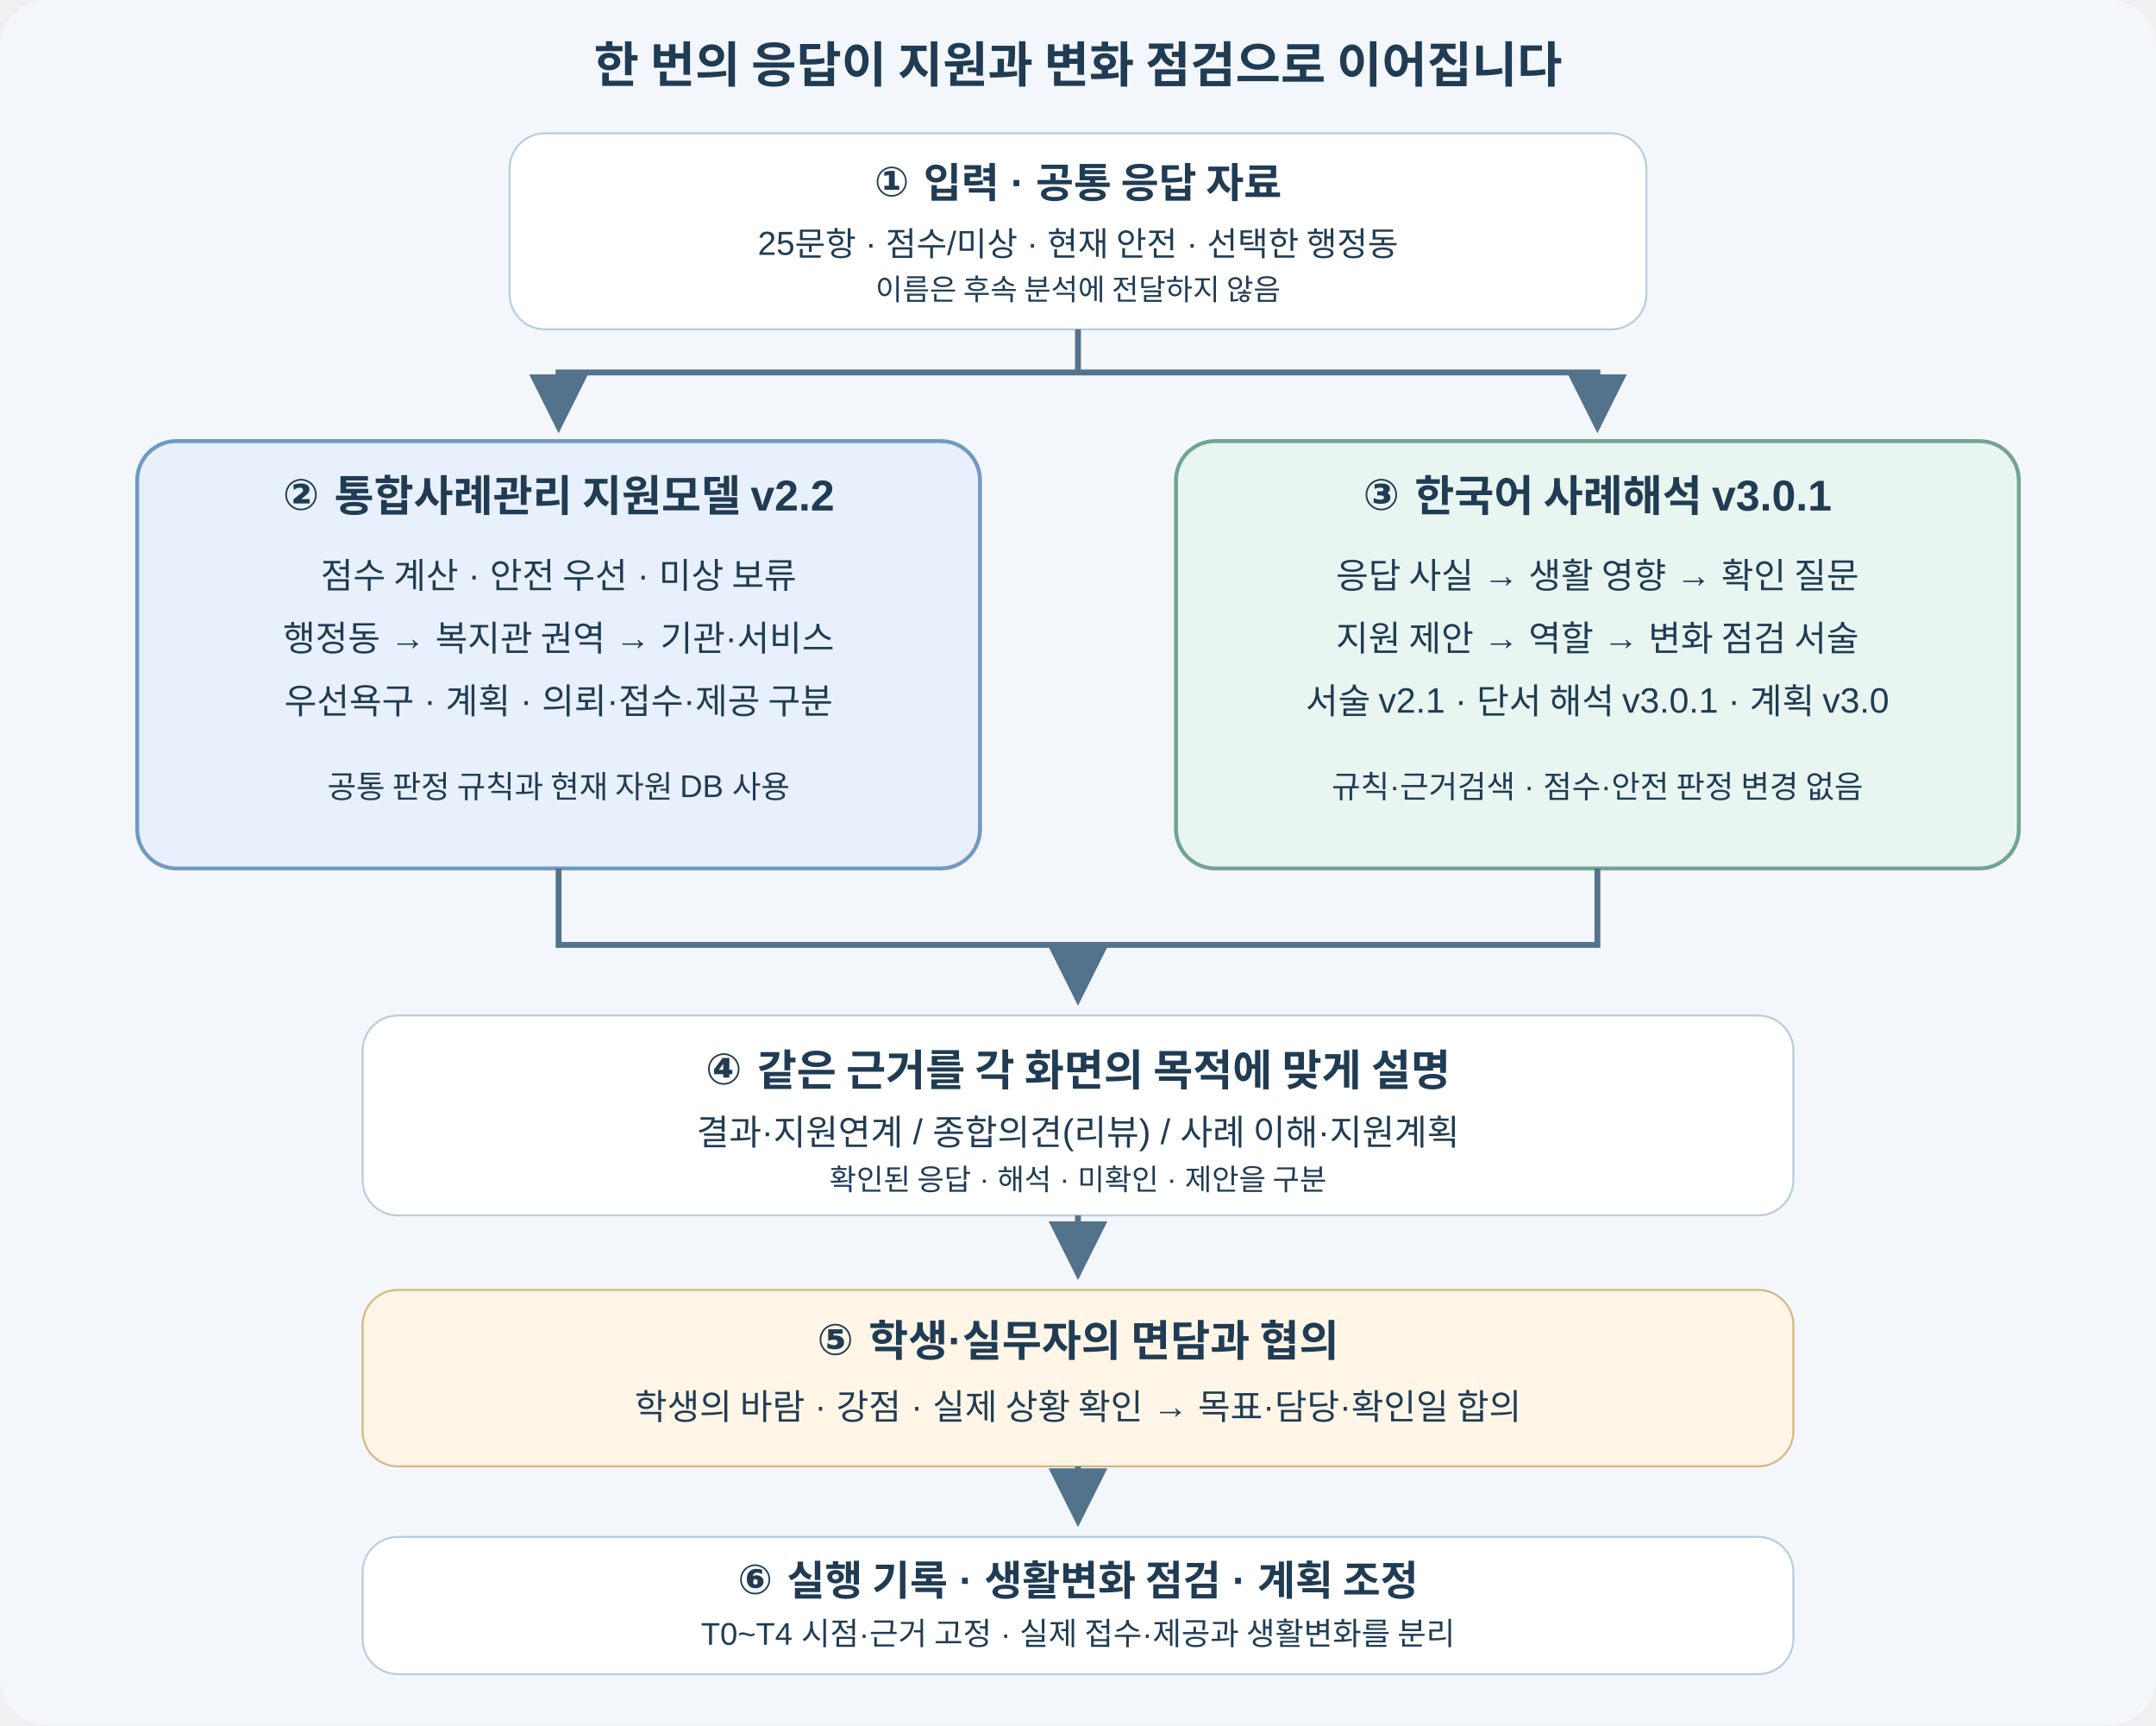
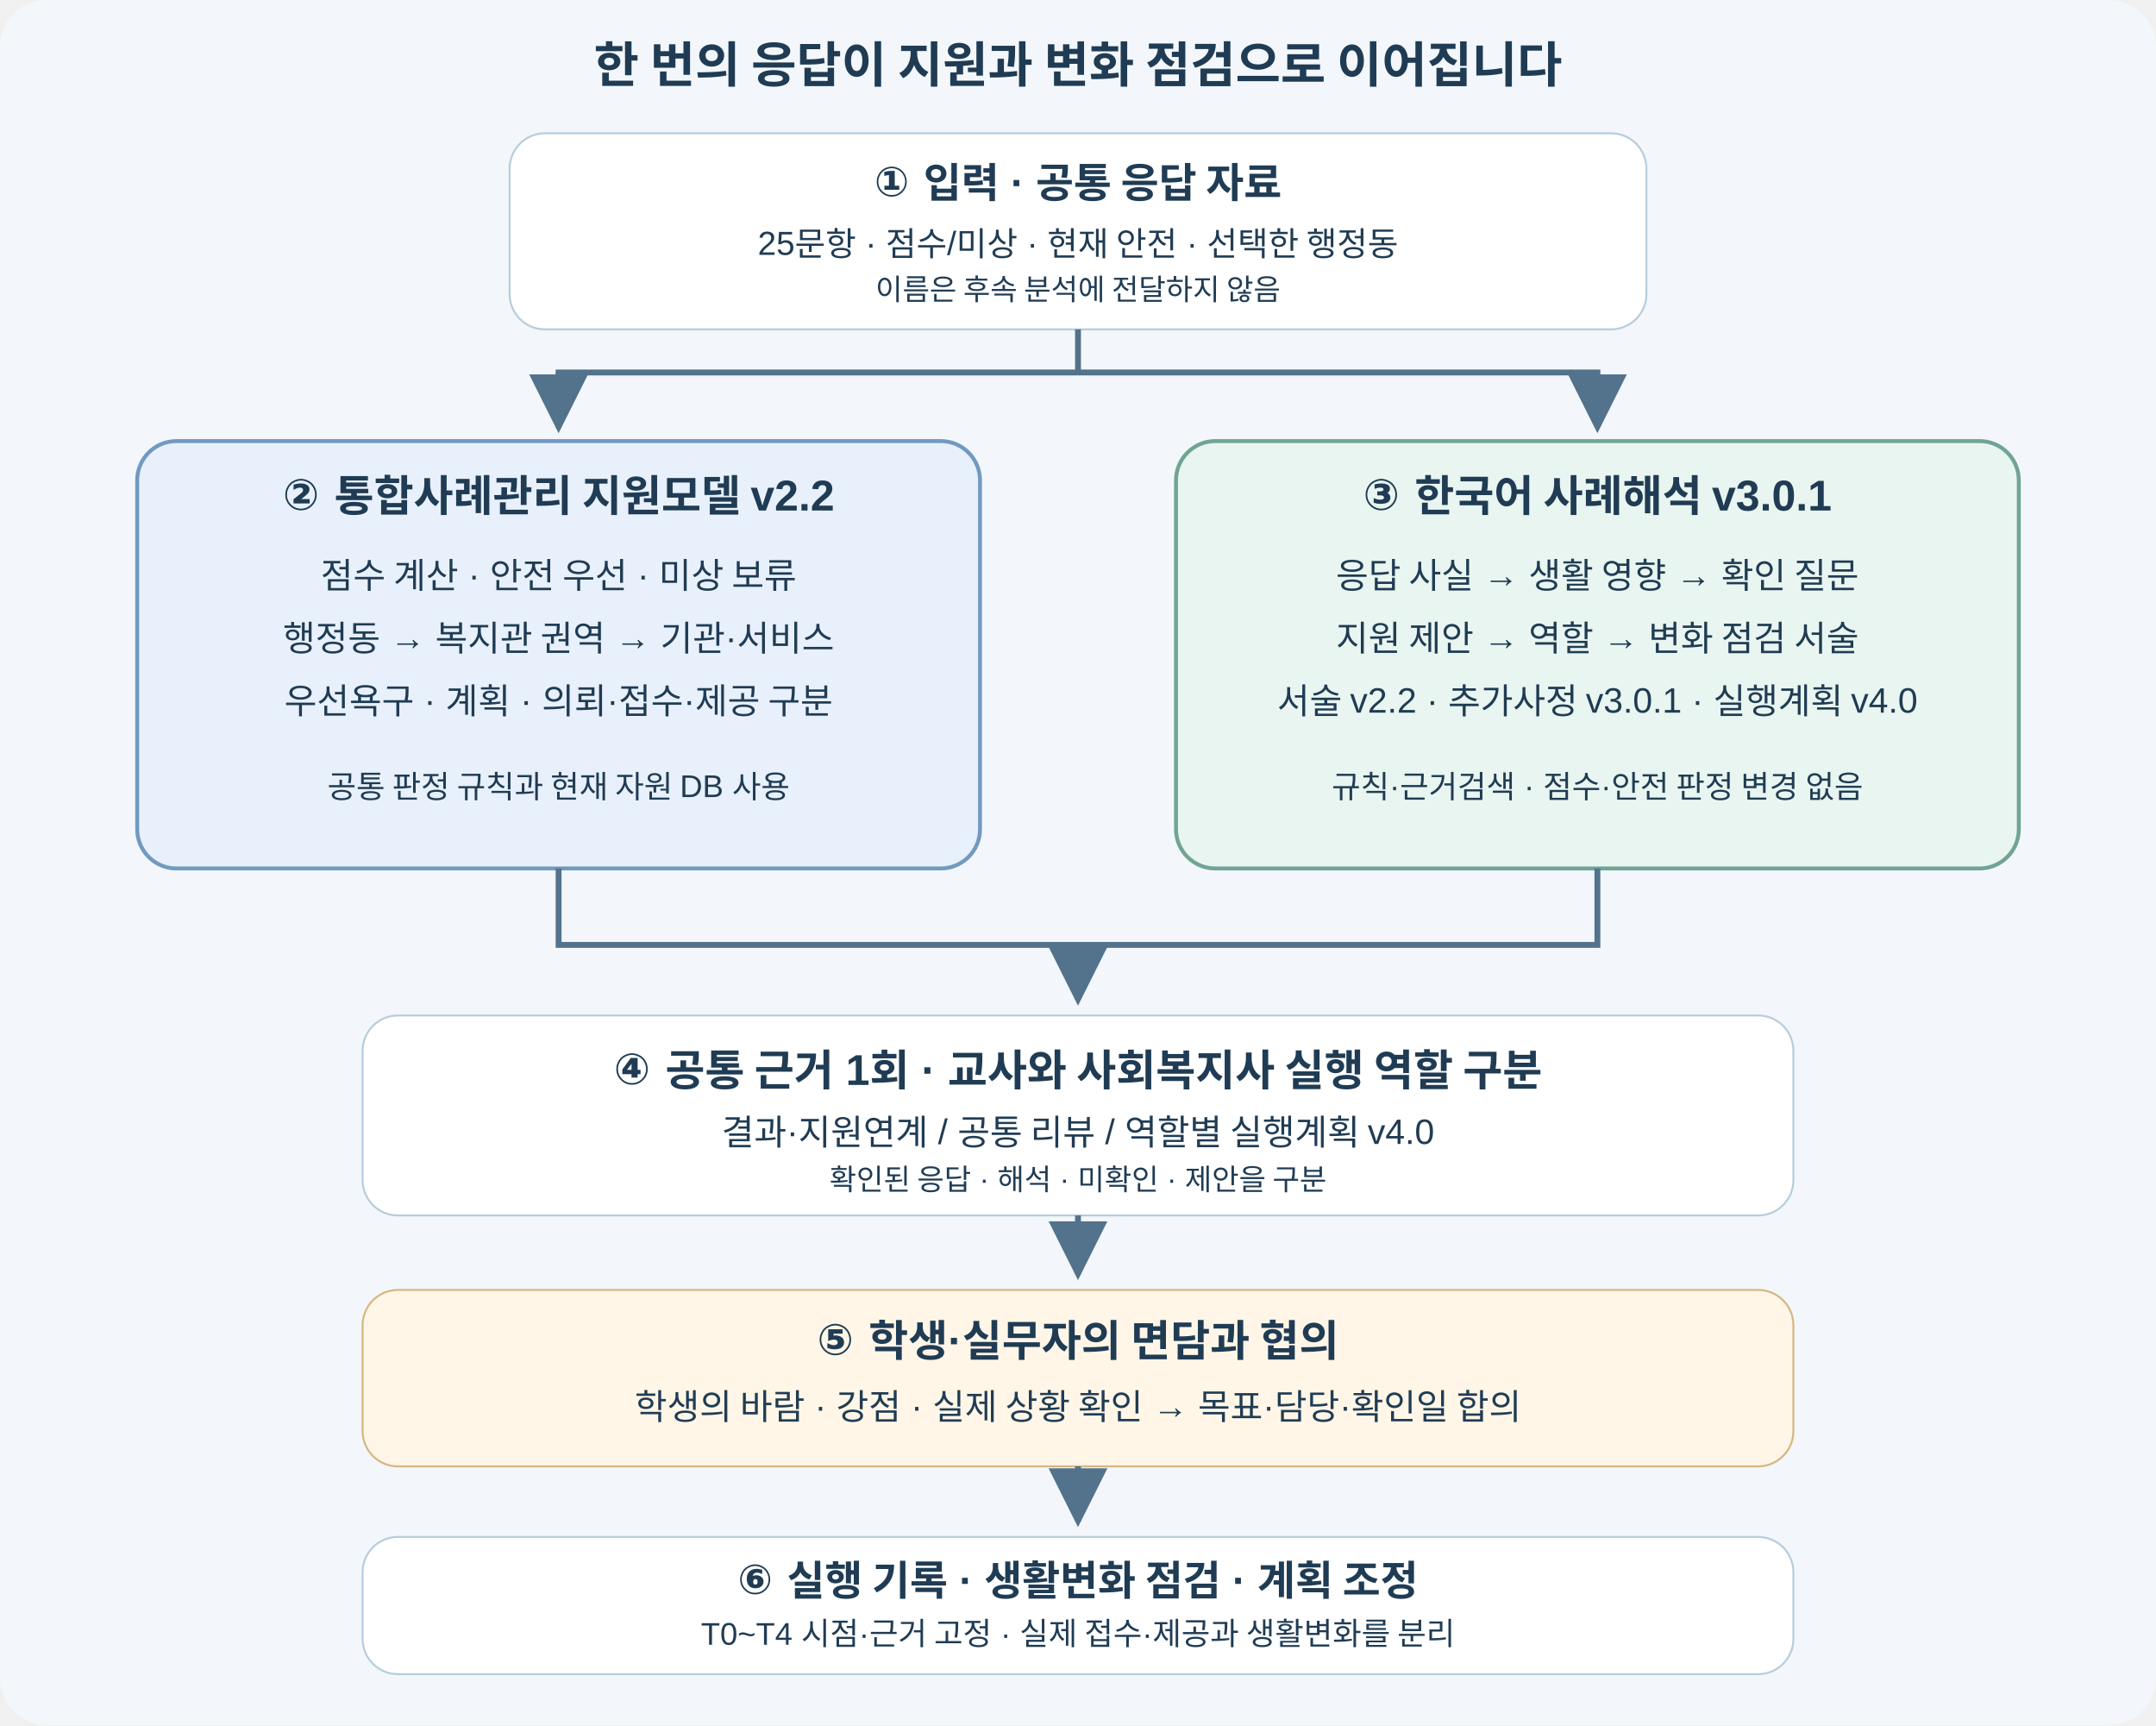
<svg xmlns="http://www.w3.org/2000/svg" width="1100" height="880" viewBox="0 0 1100 880" role="img" aria-labelledby="title desc">
  <defs>
    <marker id="arrow" markerWidth="10" markerHeight="10" refX="9" refY="5" orient="auto">
      <path d="M0 0L10 5L0 10Z" fill="#53728b" />
    </marker>
  </defs>
  <rect width="1100" height="880" rx="24" fill="#f3f7fb" />
  <g font-family="Arial, sans-serif" fill="#203c54" text-anchor="middle">
    <text x="550" y="42" font-size="25" font-weight="700">한 번의 응답이 지원과 변화 점검으로 이어집니다</text>
    <rect x="260" y="68" width="580" height="100" rx="18" fill="white" stroke="#b7cddd" />
    <text x="550" y="100" font-size="21" font-weight="700">① 입력 · 공통 응답 자료</text>
    <text x="550" y="130" font-size="17">25문항 · 점수/미상 · 현재 안전 · 선택한 행정동</text>
    <text x="550" y="153" font-size="15">이름은 후속 분석에 전달하지 않음</text>
    <path d="M550 168V190H285V218M550 190H815V218" fill="none" stroke="#53728b" stroke-width="3" marker-end="url(#arrow)" />
    <path d="M285 190V218" fill="none" stroke="#53728b" stroke-width="3" marker-end="url(#arrow)" />
    <rect x="70" y="225" width="430" height="218" rx="20" fill="#e8f0fb" stroke="#7299c0" stroke-width="2" />
    <text x="285" y="260" font-size="22" font-weight="700">② 통합사례관리 지원모델 v2.2</text>
    <text x="285" y="300" font-size="18">점수 계산 · 안전 우선 · 미상 보류</text>
    <text x="285" y="332" font-size="18">행정동 → 복지관 권역 → 기관·서비스</text>
    <text x="285" y="364" font-size="18">우선욕구 · 계획 · 의뢰·접수·제공 구분</text>
    <text x="285" y="407" font-size="16">공통 판정 규칙과 현재 자원 DB 사용</text>
    <rect x="600" y="225" width="430" height="218" rx="20" fill="#e9f5f0" stroke="#71a494" stroke-width="2" />
    <text x="815" y="260" font-size="22" font-weight="700">③ 한국어 사례해석 v3.0.1</text>
    <text x="815" y="300" font-size="18">응답 사실 → 생활 영향 → 확인 질문</text>
    <text x="815" y="332" font-size="18">지원 제안 → 역할 → 변화 점검 서술</text>
-     <text x="815" y="364" font-size="18">서술 v2.1 · 단서 해석 v3.0.1 · 계획 v3.0</text>
+     <text x="815" y="364" font-size="18">서술 v2.2 · 추가사정 v3.0.1 · 실행계획 v4.0</text>
    <text x="815" y="407" font-size="16">규칙·근거검색 · 점수·안전 판정 변경 없음</text>
    <path d="M285 443V482H815V443" fill="none" stroke="#53728b" stroke-width="3" />
    <path d="M550 482V510" fill="none" stroke="#53728b" stroke-width="3" marker-end="url(#arrow)" />
    <rect x="185" y="518" width="730" height="102" rx="18" fill="white" stroke="#b7cddd" />
-     <text x="550" y="553" font-size="22" font-weight="700">④ 같은 근거를 각 화면의 목적에 맞게 설명</text>
-     <text x="550" y="584" font-size="18">결과·지원연계 / 종합의견(리뷰) / 사례 이해·지원계획</text>
+     <text x="550" y="553" font-size="22" font-weight="700">④ 공통 근거 1회 · 교사와 사회복지사 실행 역할 구분</text>
+     <text x="550" y="584" font-size="18">결과·지원연계 / 공통 리뷰 / 역할별 실행계획 v4.0</text>
    <text x="550" y="607" font-size="15">확인된 응답 · 해석 · 미확인 · 제안을 구분</text>
    <path d="M550 620V650" fill="none" stroke="#53728b" stroke-width="3" marker-end="url(#arrow)" />
    <rect x="185" y="658" width="730" height="90" rx="18" fill="#fff6e7" stroke="#d5b783" />
    <text x="550" y="691" font-size="22" font-weight="700">⑤ 학생·실무자의 면담과 협의</text>
    <text x="550" y="724" font-size="18">학생의 바람 · 강점 · 실제 상황 확인 → 목표·담당·확인일 합의</text>
    <path d="M550 748V776" fill="none" stroke="#53728b" stroke-width="3" marker-end="url(#arrow)" />
    <rect x="185" y="784" width="730" height="70" rx="18" fill="white" stroke="#b7cddd" />
    <text x="550" y="813" font-size="21" font-weight="700">⑥ 실행 기록 · 생활변화 점검 · 계획 조정</text>
    <text x="550" y="839" font-size="16">T0~T4 시점·근거 고정 · 실제 접수·제공과 생활변화를 분리</text>
  </g>
</svg>
